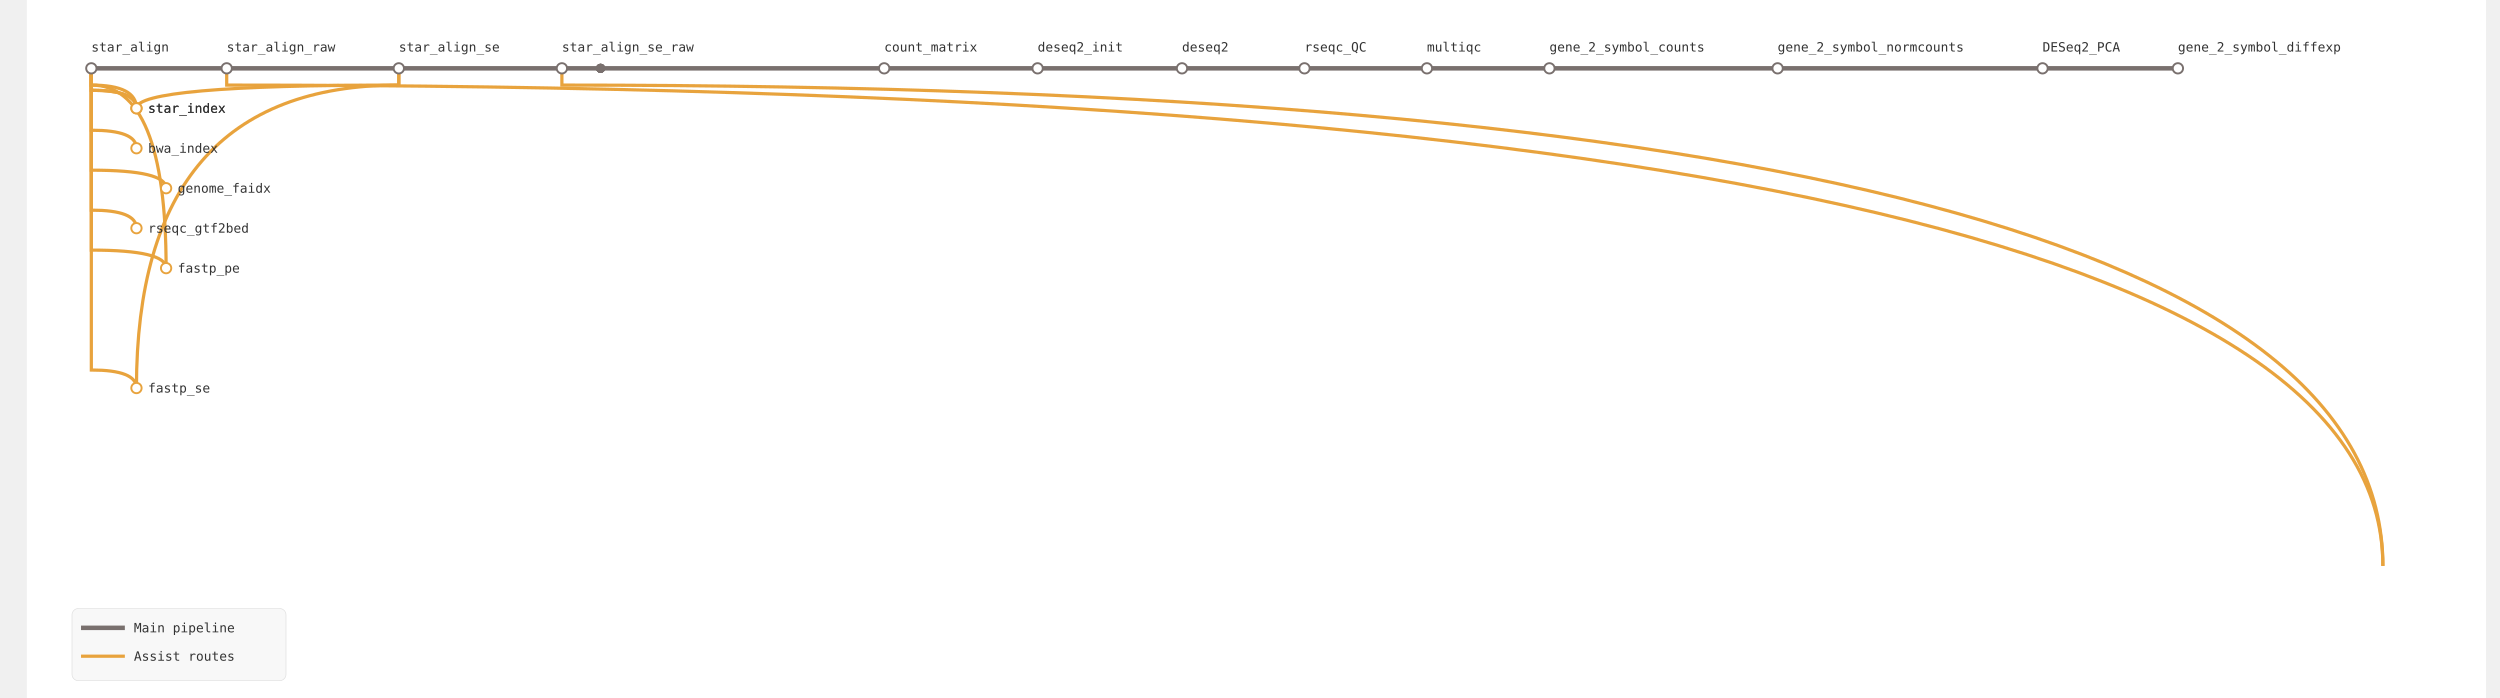
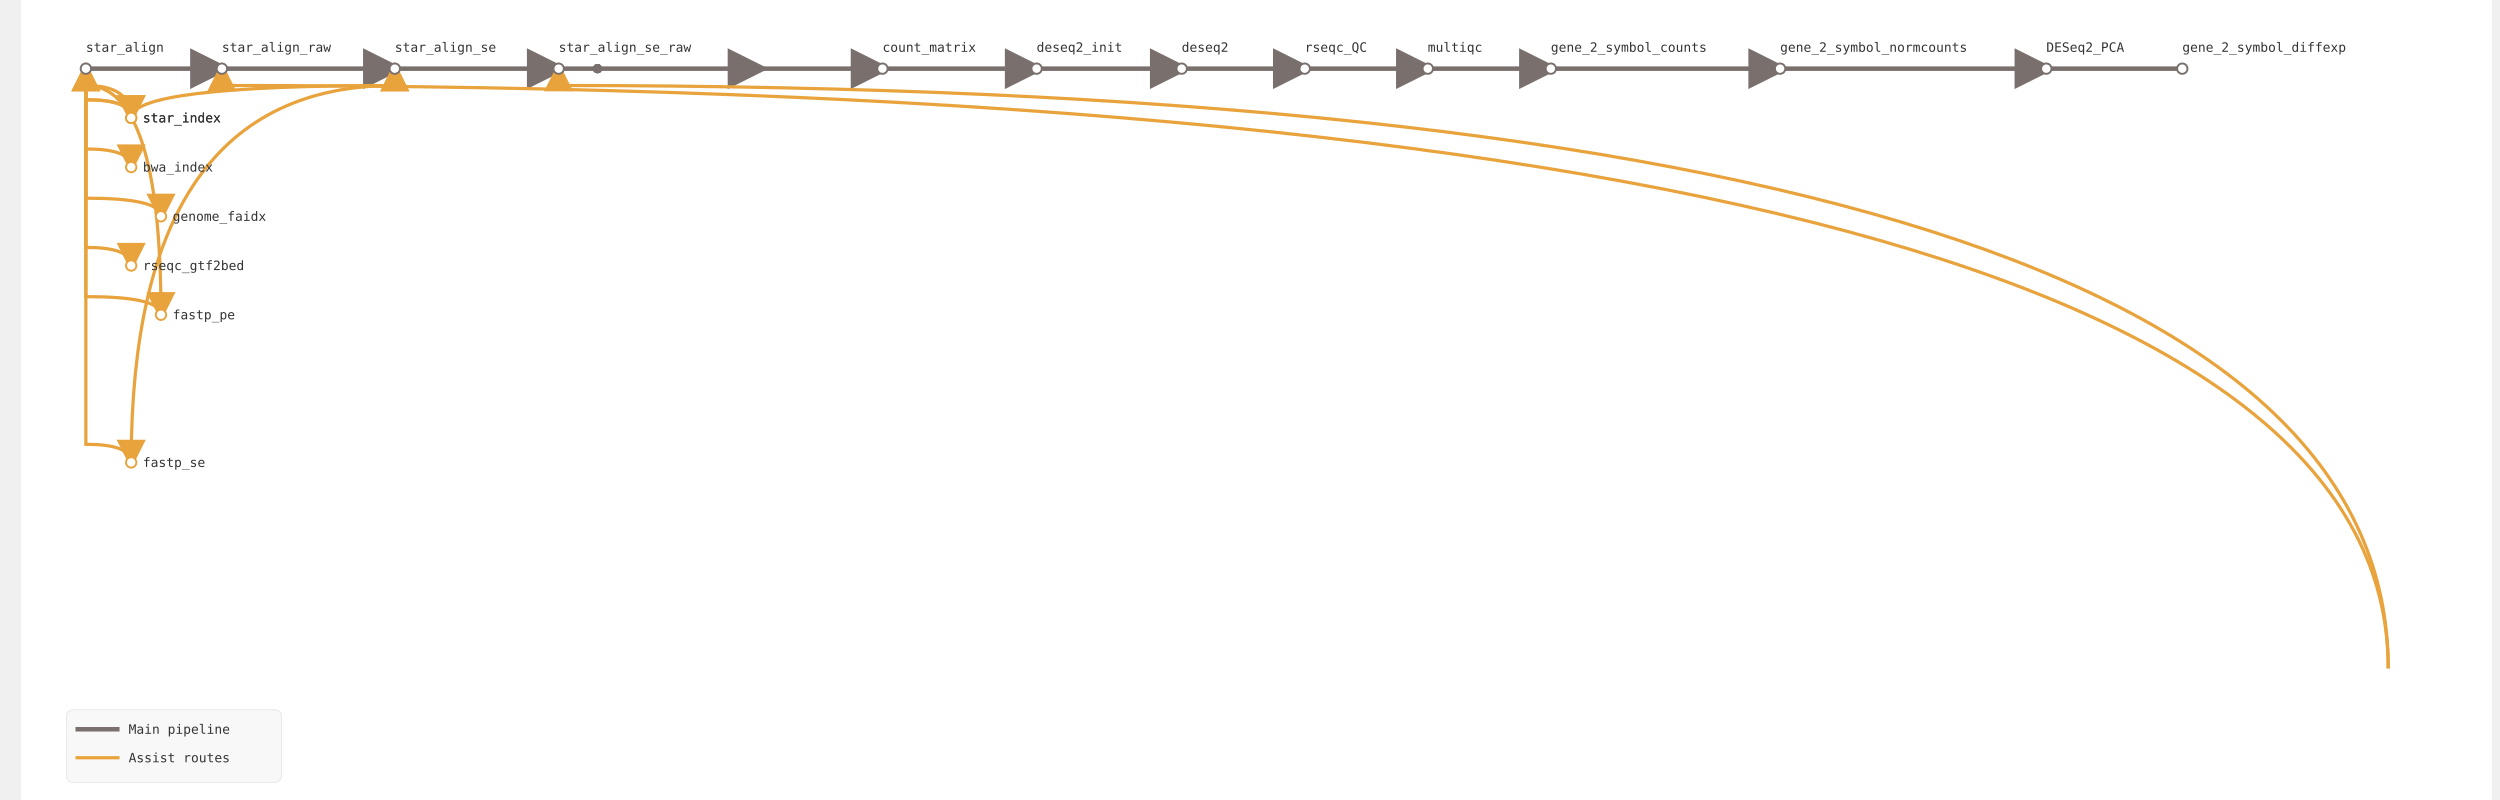
- <svg xmlns="http://www.w3.org/2000/svg" width="3735" height="1042" viewBox="-20 -20 3775 1082">
-   <rect x="-30" y="-30" width="3815" height="1122" fill="#ffffff" />
-   <path d="M 70 86 L 280 86 L 547 86 L 800 86 L 1110 86 L 1300 86 L 1538 86 L 1762 86 L 1952 86 L 2142 86 L 2332 86 L 2686 86 L 3097 86 L 3307 86" fill="none" stroke="#79706E" stroke-width="7" />
+ <svg xmlns="http://www.w3.org/2000/svg" width="3735" height="1194" viewBox="-20 -20 3775 1234">
+   <defs>
+     <marker id="arr" markerWidth="9" markerHeight="9" refX="7" refY="4.5" orient="auto">
+       <path d="M0 0 L9 4.5 L0 9 z" fill="#79706E" />
+     </marker>
+     <marker id="arru" markerWidth="9" markerHeight="9" refX="7" refY="4.5" orient="auto">
+       <path d="M0 0 L9 4.5 L0 9 z" fill="#E8A33D" />
+     </marker>
+   </defs>
+   <rect x="-30" y="-30" width="3815" height="1274" fill="#ffffff" />
+   <path d="M 70 86 L 280 86 L 547 86 L 800 86 L 1110 86 L 1300 86 L 1538 86 L 1762 86 L 1952 86 L 2142 86 L 2332 86 L 2686 86 L 3097 86 L 3307 86" fill="none" stroke="#79706E" stroke-width="7" marker-mid="url(#arr)" />
  <circle cx="860" cy="86" r="7" fill="#79706E" />
  <circle cx="860" cy="86" r="7" fill="#79706E" />
  <circle cx="860" cy="86" r="7" fill="#79706E" />
  <circle cx="860" cy="86" r="7" fill="#79706E" />
  <circle cx="860" cy="86" r="7" fill="#79706E" />
  <circle cx="860" cy="86" r="7" fill="#79706E" />
  <circle cx="860" cy="86" r="7" fill="#79706E" />
-   <path d="M 70 86 L 70 120 Q 140 120 140 148" fill="none" stroke="#E8A33D" stroke-width="5" />
-   <path d="M 70 86 L 70 120 Q 140 120 140 148" fill="none" stroke="#E8A33D" stroke-width="5" />
-   <path d="M 70 86 L 70 182 Q 140 182 140 210" fill="none" stroke="#E8A33D" stroke-width="5" />
-   <path d="M 70 86 L 70 244 Q 186 244 186 272" fill="none" stroke="#E8A33D" stroke-width="5" />
-   <path d="M 70 86 L 70 306 Q 140 306 140 334" fill="none" stroke="#E8A33D" stroke-width="5" />
-   <path d="M 70 86 L 70 368 Q 186 368 186 396" fill="none" stroke="#E8A33D" stroke-width="5" />
-   <path d="M 70 86 L 70 554 Q 140 554 140 582" fill="none" stroke="#E8A33D" stroke-width="5" />
-   <path d="M 186 396 Q 186 112 70 112 L 70 86" fill="none" stroke="#E8A33D" stroke-width="5" />
-   <path d="M 140 148 Q 140 112 70 112 L 70 86" fill="none" stroke="#E8A33D" stroke-width="5" />
-   <path d="M 140 582 Q 140 112 547 112 L 547 86" fill="none" stroke="#E8A33D" stroke-width="5" />
-   <path d="M 3625 858 Q 3625 112 800 112 L 800 86" fill="none" stroke="#E8A33D" stroke-width="5" />
-   <path d="M 3625 858 Q 3625 112 280 112 L 280 86" fill="none" stroke="#E8A33D" stroke-width="5" />
-   <path d="M 140 148 Q 140 112 547 112 L 547 86" fill="none" stroke="#E8A33D" stroke-width="5" />
+   <path d="M 70 86 L 70 134 Q 140 134 140 162" fill="none" stroke="#E8A33D" stroke-width="5" marker-end="url(#arru)" />
+   <path d="M 70 86 L 70 134 Q 140 134 140 162" fill="none" stroke="#E8A33D" stroke-width="5" marker-end="url(#arru)" />
+   <path d="M 70 86 L 70 210 Q 140 210 140 238" fill="none" stroke="#E8A33D" stroke-width="5" marker-end="url(#arru)" />
+   <path d="M 70 86 L 70 286 Q 186 286 186 314" fill="none" stroke="#E8A33D" stroke-width="5" marker-end="url(#arru)" />
+   <path d="M 70 86 L 70 362 Q 140 362 140 390" fill="none" stroke="#E8A33D" stroke-width="5" marker-end="url(#arru)" />
+   <path d="M 70 86 L 70 438 Q 186 438 186 466" fill="none" stroke="#E8A33D" stroke-width="5" marker-end="url(#arru)" />
+   <path d="M 70 86 L 70 666 Q 140 666 140 694" fill="none" stroke="#E8A33D" stroke-width="5" marker-end="url(#arru)" />
+   <path d="M 186 466 Q 186 112 70 112 L 70 86" fill="none" stroke="#E8A33D" stroke-width="5" marker-end="url(#arru)" />
+   <path d="M 140 162 Q 140 112 70 112 L 70 86" fill="none" stroke="#E8A33D" stroke-width="5" marker-end="url(#arru)" />
+   <path d="M 140 694 Q 140 112 547 112 L 547 86" fill="none" stroke="#E8A33D" stroke-width="5" marker-end="url(#arru)" />
+   <path d="M 3625 1012 Q 3625 112 800 112 L 800 86" fill="none" stroke="#E8A33D" stroke-width="5" marker-end="url(#arru)" />
+   <path d="M 3625 1012 Q 3625 112 280 112 L 280 86" fill="none" stroke="#E8A33D" stroke-width="5" marker-end="url(#arru)" />
+   <path d="M 140 162 Q 140 112 547 112 L 547 86" fill="none" stroke="#E8A33D" stroke-width="5" marker-end="url(#arru)" />
  <circle cx="70" cy="86" r="8" fill="#ffffff" stroke="#79706E" stroke-width="3" />
  <text x="70" y="60" font-size="20" fill="#333333" font-family="JetBrains Mono, Menlo, monospace">star_align</text>
  <circle cx="280" cy="86" r="8" fill="#ffffff" stroke="#79706E" stroke-width="3" />
  <text x="280" y="60" font-size="20" fill="#333333" font-family="JetBrains Mono, Menlo, monospace">star_align_raw</text>
  <circle cx="547" cy="86" r="8" fill="#ffffff" stroke="#79706E" stroke-width="3" />
  <text x="547" y="60" font-size="20" fill="#333333" font-family="JetBrains Mono, Menlo, monospace">star_align_se</text>
  <circle cx="800" cy="86" r="8" fill="#ffffff" stroke="#79706E" stroke-width="3" />
  <text x="800" y="60" font-size="20" fill="#333333" font-family="JetBrains Mono, Menlo, monospace">star_align_se_raw</text>
  <circle cx="1300" cy="86" r="8" fill="#ffffff" stroke="#79706E" stroke-width="3" />
  <text x="1300" y="60" font-size="20" fill="#333333" font-family="JetBrains Mono, Menlo, monospace">count_matrix</text>
  <circle cx="1538" cy="86" r="8" fill="#ffffff" stroke="#79706E" stroke-width="3" />
  <text x="1538" y="60" font-size="20" fill="#333333" font-family="JetBrains Mono, Menlo, monospace">deseq2_init</text>
  <circle cx="1762" cy="86" r="8" fill="#ffffff" stroke="#79706E" stroke-width="3" />
  <text x="1762" y="60" font-size="20" fill="#333333" font-family="JetBrains Mono, Menlo, monospace">deseq2</text>
  <circle cx="1952" cy="86" r="8" fill="#ffffff" stroke="#79706E" stroke-width="3" />
  <text x="1952" y="60" font-size="20" fill="#333333" font-family="JetBrains Mono, Menlo, monospace">rseqc_QC</text>
  <circle cx="2142" cy="86" r="8" fill="#ffffff" stroke="#79706E" stroke-width="3" />
  <text x="2142" y="60" font-size="20" fill="#333333" font-family="JetBrains Mono, Menlo, monospace">multiqc</text>
  <circle cx="2332" cy="86" r="8" fill="#ffffff" stroke="#79706E" stroke-width="3" />
  <text x="2332" y="60" font-size="20" fill="#333333" font-family="JetBrains Mono, Menlo, monospace">gene_2_symbol_counts</text>
  <circle cx="2686" cy="86" r="8" fill="#ffffff" stroke="#79706E" stroke-width="3" />
  <text x="2686" y="60" font-size="20" fill="#333333" font-family="JetBrains Mono, Menlo, monospace">gene_2_symbol_normcounts</text>
  <circle cx="3097" cy="86" r="8" fill="#ffffff" stroke="#79706E" stroke-width="3" />
  <text x="3097" y="60" font-size="20" fill="#333333" font-family="JetBrains Mono, Menlo, monospace">DESeq2_PCA</text>
  <circle cx="3307" cy="86" r="8" fill="#ffffff" stroke="#79706E" stroke-width="3" />
  <text x="3307" y="60" font-size="20" fill="#333333" font-family="JetBrains Mono, Menlo, monospace">gene_2_symbol_diffexp</text>
-   <circle cx="140" cy="148" r="8" fill="#ffffff" stroke="#E8A33D" stroke-width="3" />
-   <text x="158" y="155" font-size="20" fill="#333333" font-family="JetBrains Mono, Menlo, monospace">star_index</text>
-   <circle cx="140" cy="148" r="8" fill="#ffffff" stroke="#E8A33D" stroke-width="3" />
-   <text x="158" y="155" font-size="20" fill="#333333" font-family="JetBrains Mono, Menlo, monospace">star_index</text>
-   <circle cx="140" cy="210" r="8" fill="#ffffff" stroke="#E8A33D" stroke-width="3" />
-   <text x="158" y="217" font-size="20" fill="#333333" font-family="JetBrains Mono, Menlo, monospace">bwa_index</text>
-   <circle cx="186" cy="272" r="8" fill="#ffffff" stroke="#E8A33D" stroke-width="3" />
-   <text x="204" y="279" font-size="20" fill="#333333" font-family="JetBrains Mono, Menlo, monospace">genome_faidx</text>
-   <circle cx="140" cy="334" r="8" fill="#ffffff" stroke="#E8A33D" stroke-width="3" />
-   <text x="158" y="341" font-size="20" fill="#333333" font-family="JetBrains Mono, Menlo, monospace">rseqc_gtf2bed</text>
-   <circle cx="186" cy="396" r="8" fill="#ffffff" stroke="#E8A33D" stroke-width="3" />
-   <text x="204" y="403" font-size="20" fill="#333333" font-family="JetBrains Mono, Menlo, monospace">fastp_pe</text>
-   <circle cx="140" cy="582" r="8" fill="#ffffff" stroke="#E8A33D" stroke-width="3" />
-   <text x="158" y="589" font-size="20" fill="#333333" font-family="JetBrains Mono, Menlo, monospace">fastp_se</text>
-   <rect x="40" y="924" width="332" height="112" rx="10" fill="#f8f8f8" stroke="#dddddd" />
-   <path d="M 54 954 L 122 954" stroke="#79706E" stroke-width="7" />
-   <text x="136" y="961" font-size="20" fill="#333333" font-family="JetBrains Mono, Menlo, monospace">Main pipeline</text>
-   <path d="M 54 998 L 122 998" stroke="#E8A33D" stroke-width="5" />
-   <text x="136" y="1005" font-size="20" fill="#333333" font-family="JetBrains Mono, Menlo, monospace">Assist routes</text>
+   <circle cx="140" cy="162" r="8" fill="#ffffff" stroke="#E8A33D" stroke-width="3" />
+   <text x="158" y="169" font-size="20" fill="#333333" font-family="JetBrains Mono, Menlo, monospace">star_index</text>
+   <circle cx="140" cy="162" r="8" fill="#ffffff" stroke="#E8A33D" stroke-width="3" />
+   <text x="158" y="169" font-size="20" fill="#333333" font-family="JetBrains Mono, Menlo, monospace">star_index</text>
+   <circle cx="140" cy="238" r="8" fill="#ffffff" stroke="#E8A33D" stroke-width="3" />
+   <text x="158" y="245" font-size="20" fill="#333333" font-family="JetBrains Mono, Menlo, monospace">bwa_index</text>
+   <circle cx="186" cy="314" r="8" fill="#ffffff" stroke="#E8A33D" stroke-width="3" />
+   <text x="204" y="321" font-size="20" fill="#333333" font-family="JetBrains Mono, Menlo, monospace">genome_faidx</text>
+   <circle cx="140" cy="390" r="8" fill="#ffffff" stroke="#E8A33D" stroke-width="3" />
+   <text x="158" y="397" font-size="20" fill="#333333" font-family="JetBrains Mono, Menlo, monospace">rseqc_gtf2bed</text>
+   <circle cx="186" cy="466" r="8" fill="#ffffff" stroke="#E8A33D" stroke-width="3" />
+   <text x="204" y="473" font-size="20" fill="#333333" font-family="JetBrains Mono, Menlo, monospace">fastp_pe</text>
+   <circle cx="140" cy="694" r="8" fill="#ffffff" stroke="#E8A33D" stroke-width="3" />
+   <text x="158" y="701" font-size="20" fill="#333333" font-family="JetBrains Mono, Menlo, monospace">fastp_se</text>
+   <rect x="40" y="1076" width="332" height="112" rx="10" fill="#f8f8f8" stroke="#dddddd" />
+   <path d="M 54 1106 L 122 1106" stroke="#79706E" stroke-width="7" />
+   <text x="136" y="1113" font-size="20" fill="#333333" font-family="JetBrains Mono, Menlo, monospace">Main pipeline</text>
+   <path d="M 54 1150 L 122 1150" stroke="#E8A33D" stroke-width="5" />
+   <text x="136" y="1157" font-size="20" fill="#333333" font-family="JetBrains Mono, Menlo, monospace">Assist routes</text>
</svg>
